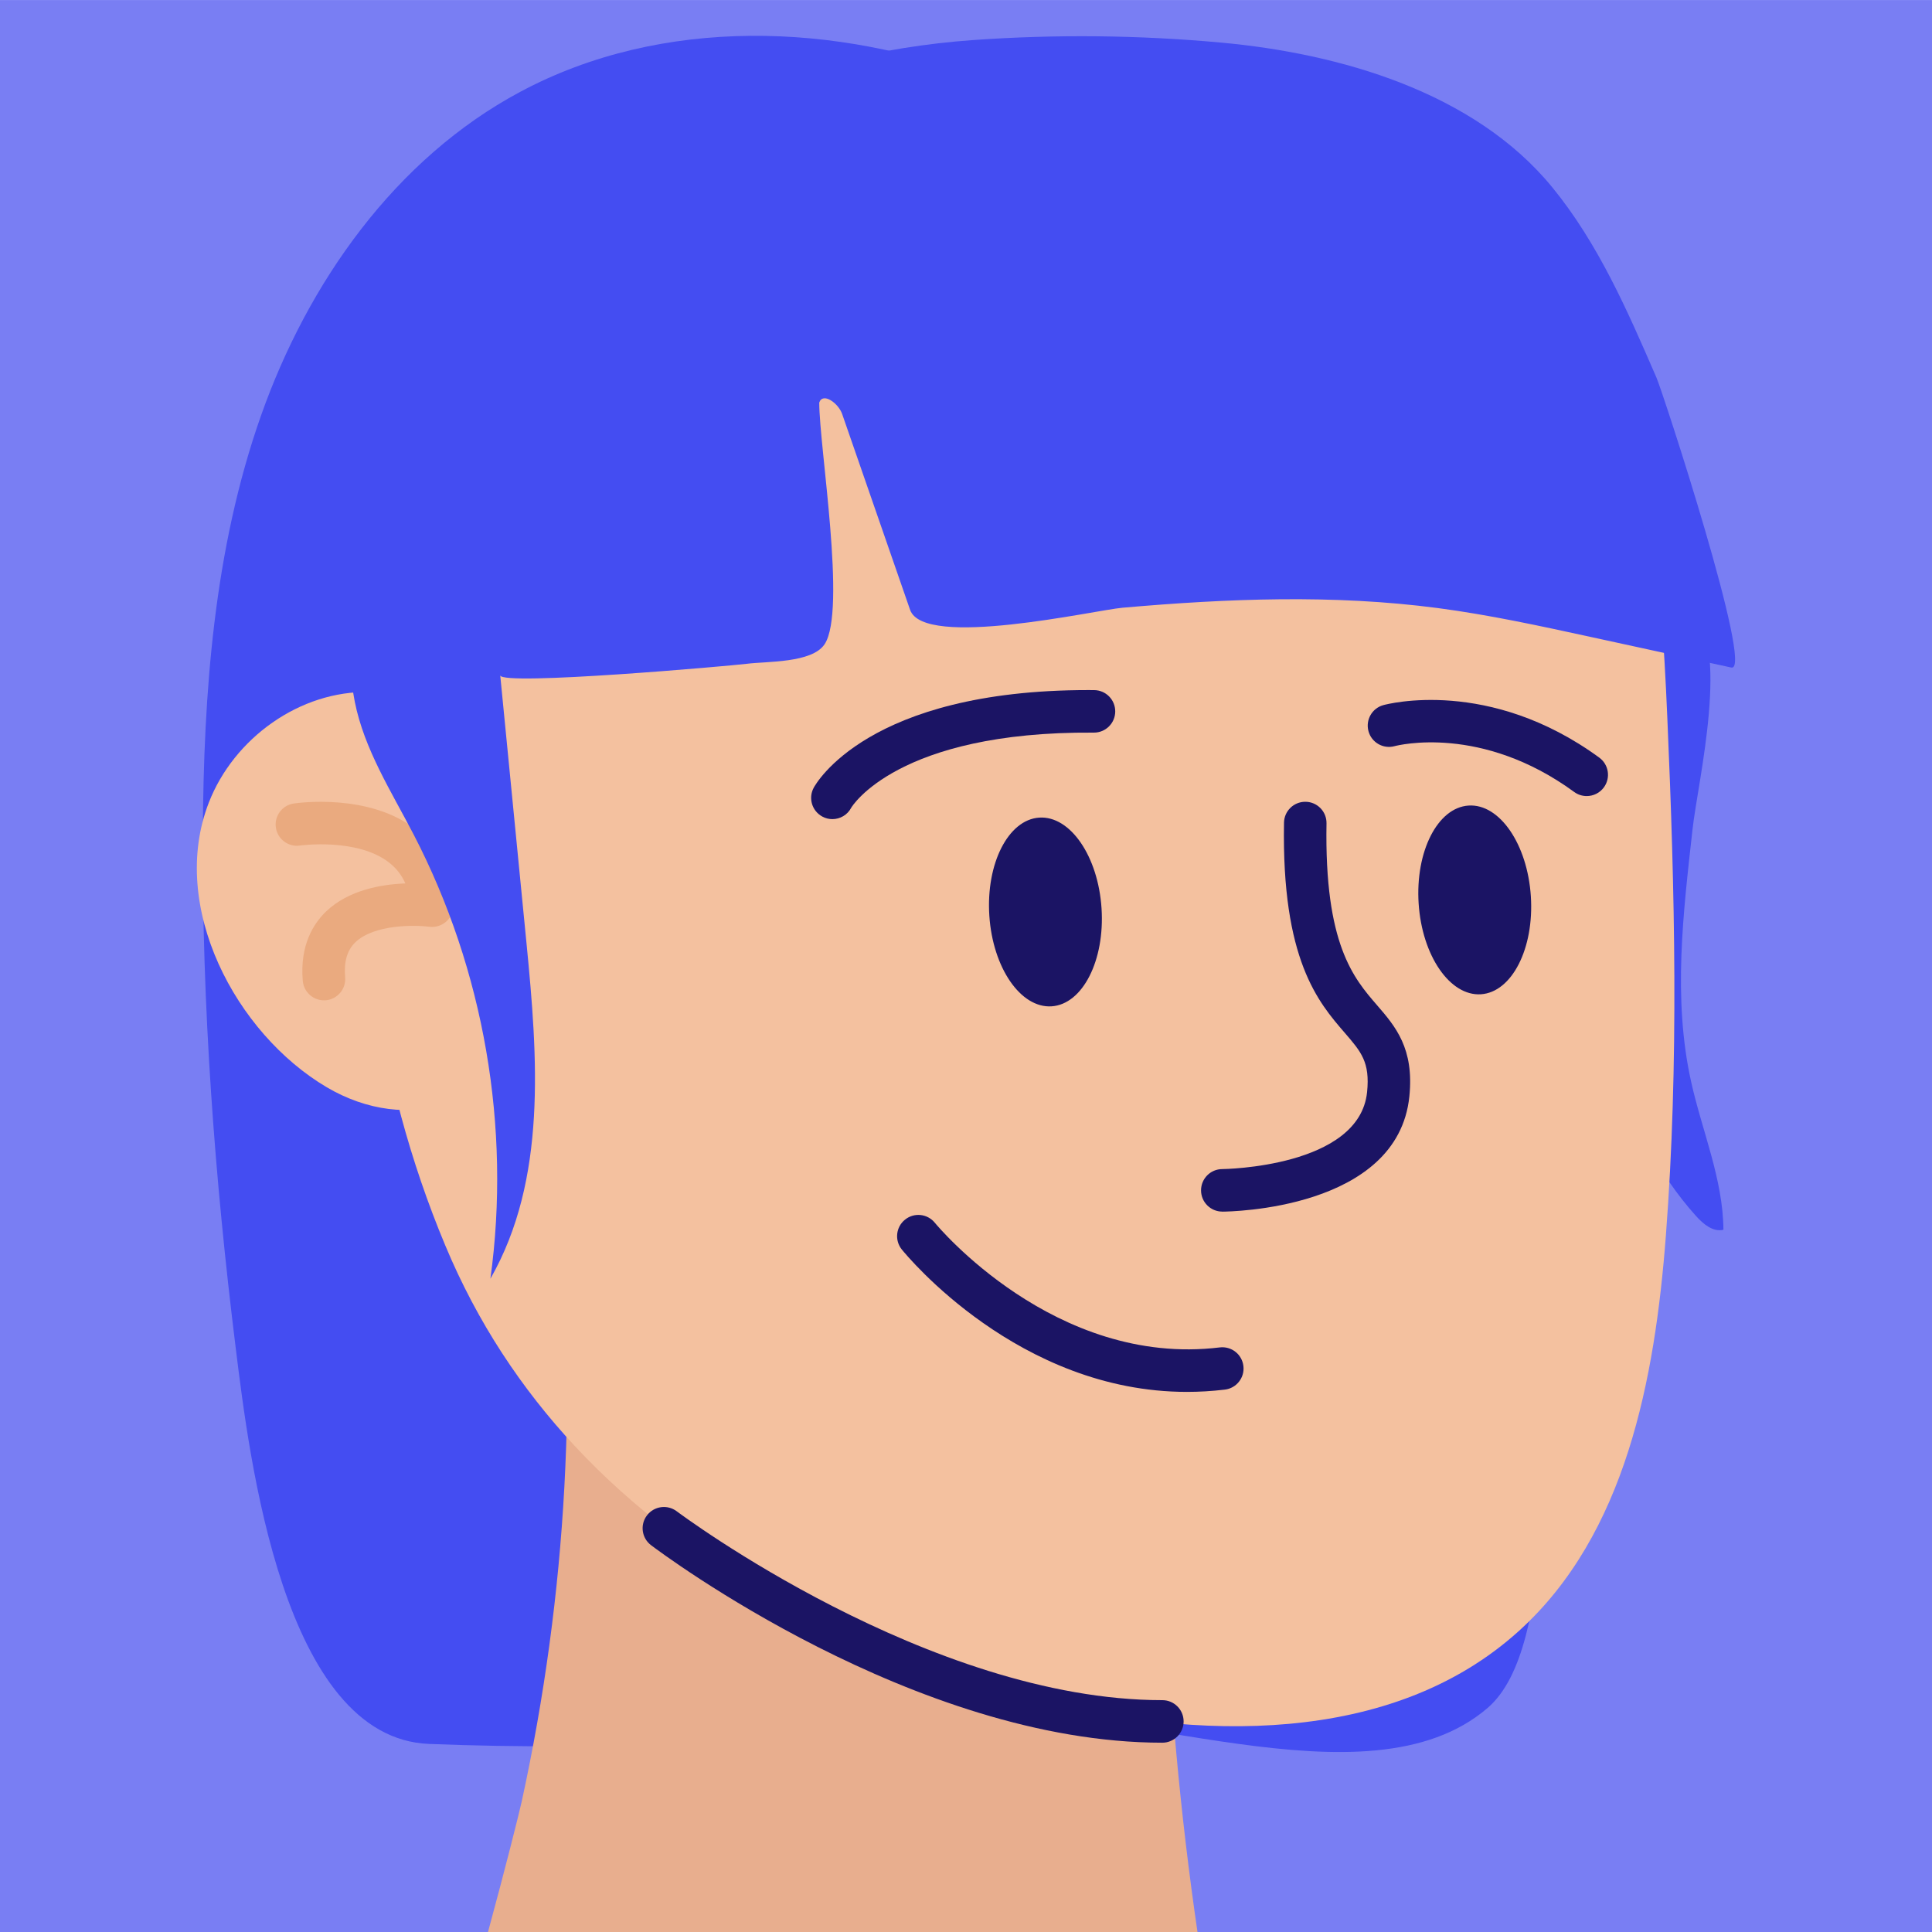
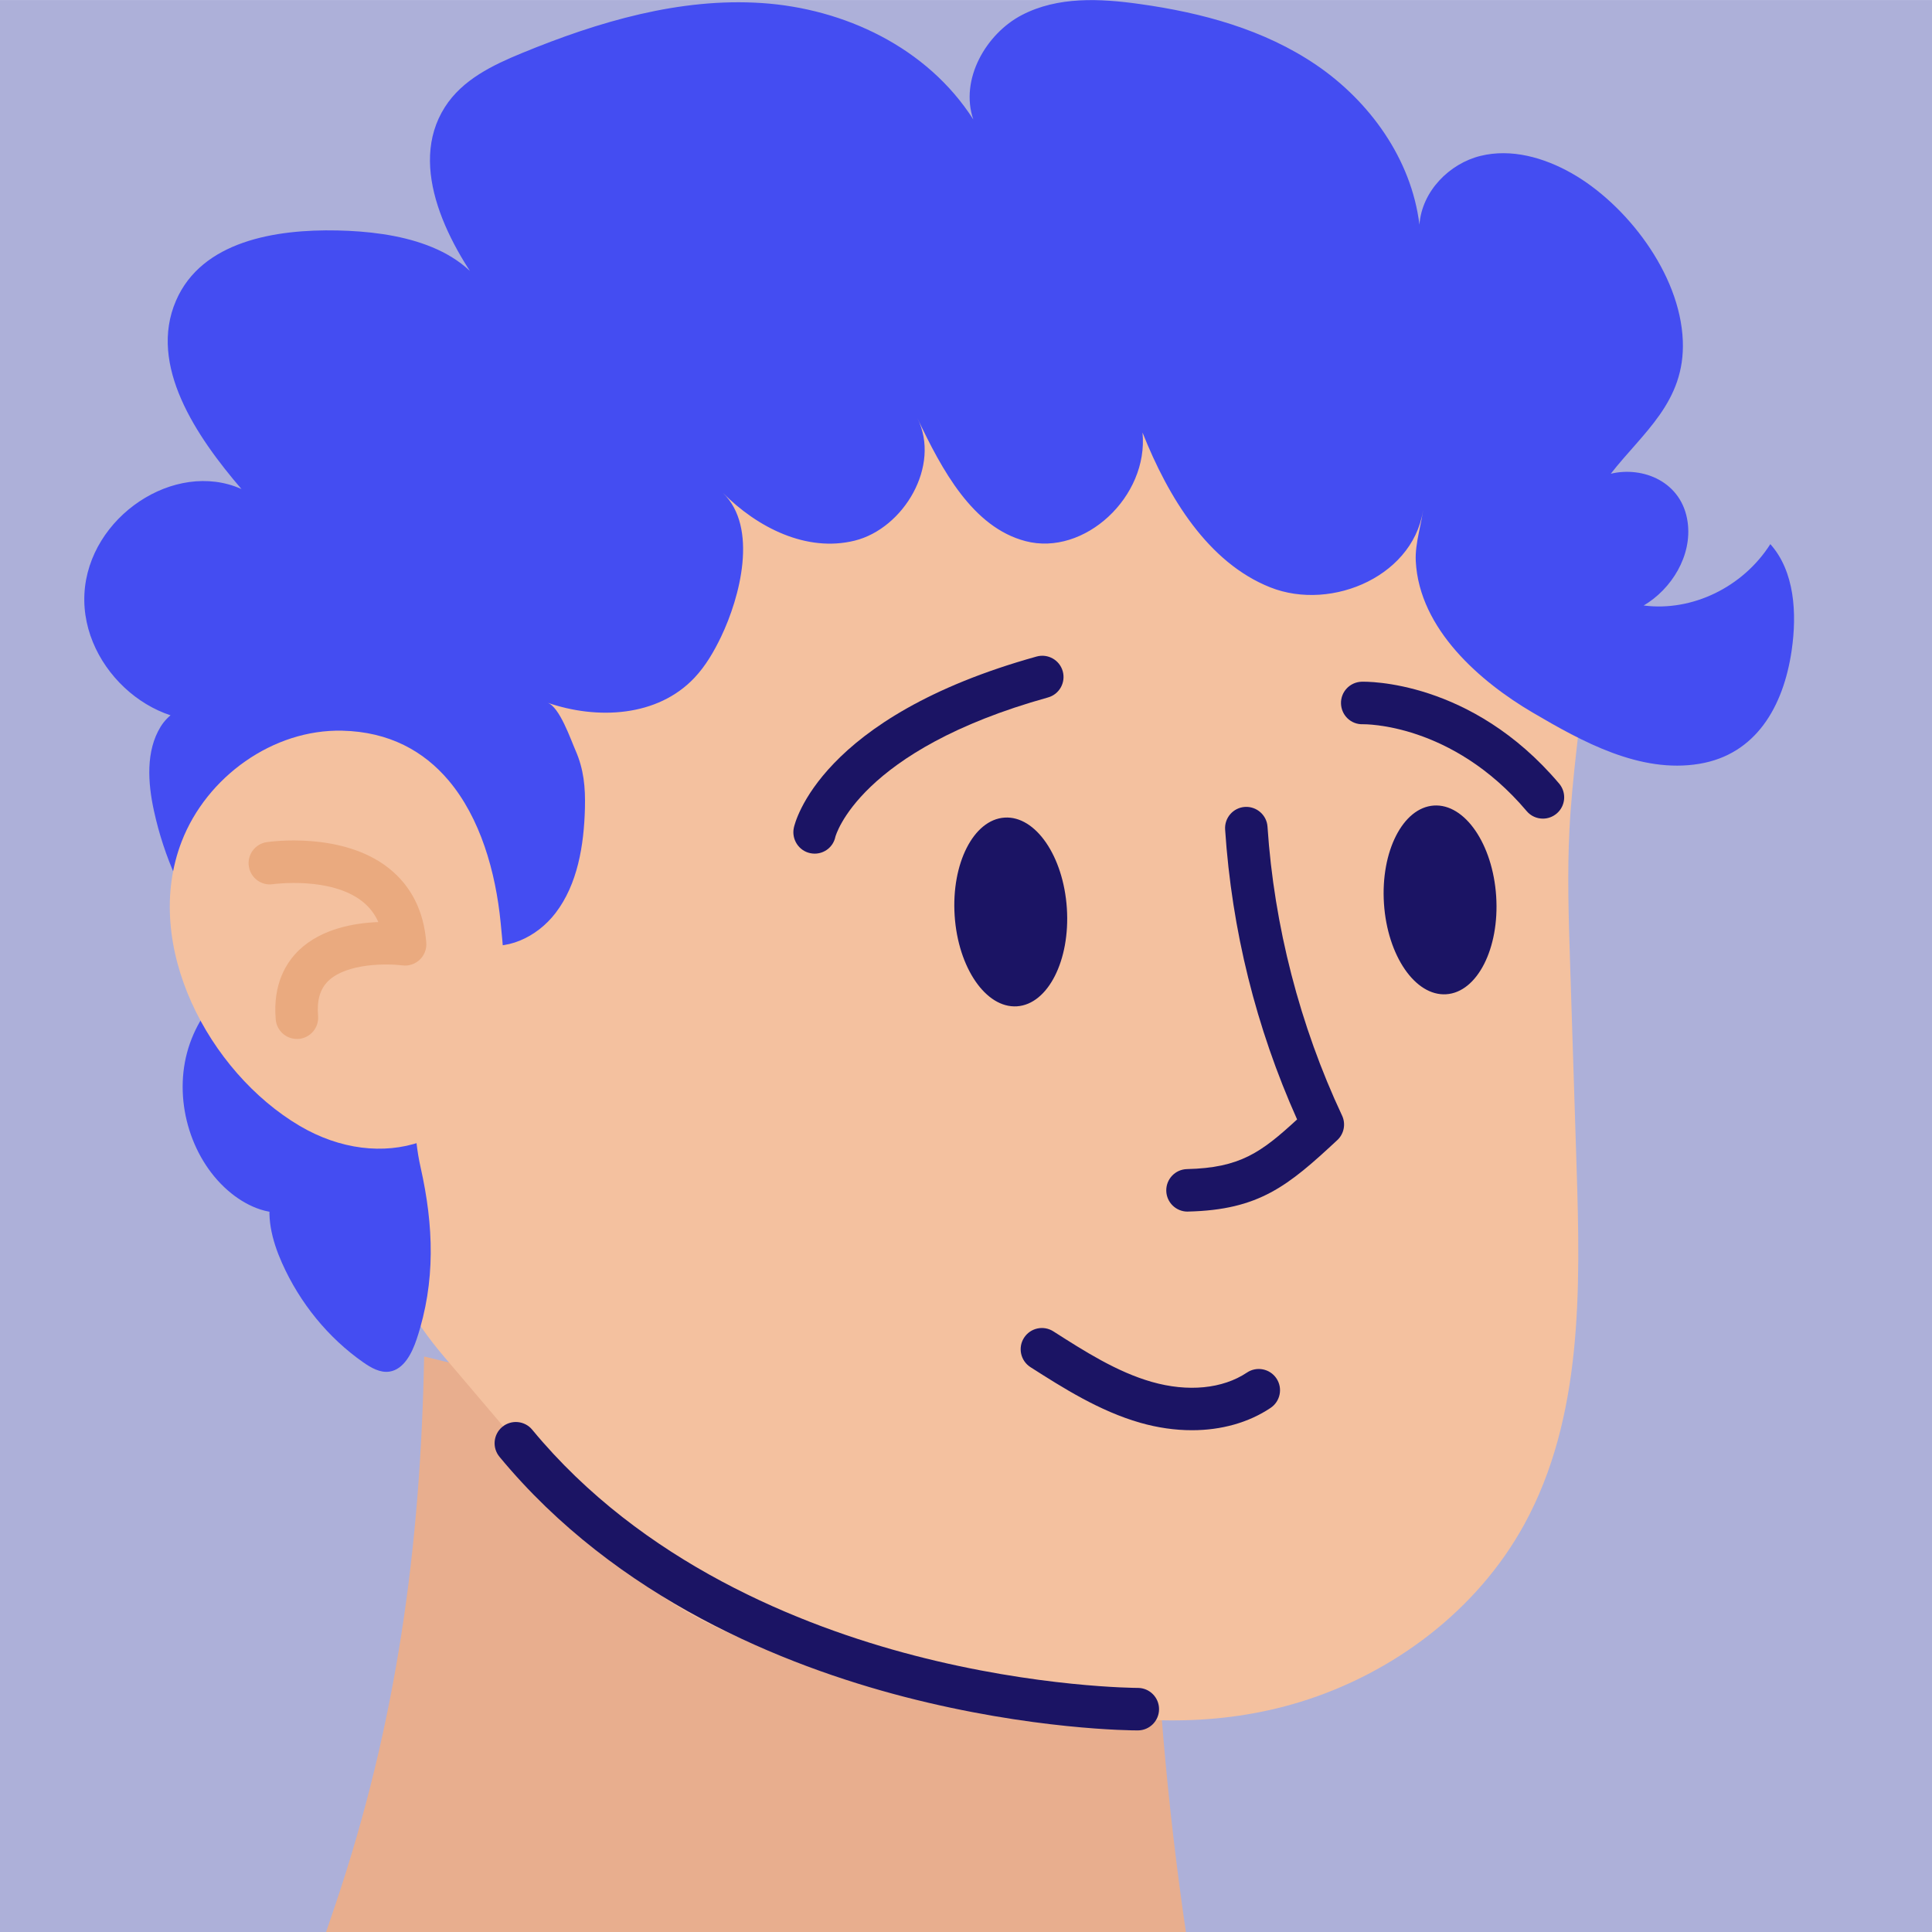
<svg xmlns="http://www.w3.org/2000/svg" width="500" height="500" viewBox="0 0 500 500" fill="none">
-   <path d="M500 0.01H0V500.01H500V0.01Z" fill="#797EF3" />
-   <path d="M309.91 500.01H126.29C130.74 483.7 134.35 469.25 135.02 466.22C140.87 439.41 144.57 412.21 146.05 384.92C146.82 370.77 147 356.59 146.58 342.43C146.29 332.62 141.82 316.94 146.27 307.59C154.79 289.66 194.4 310.71 211.99 313C242.2 316.94 272.92 315.09 303.23 313.25C298.62 375.5 300.88 438.16 309.91 500.01Z" fill="#797EF3" />
-   <path d="M437.65 279.9C440.48 292.71 445.92 305.13 446.02 318.26C443.3 318.92 440.77 316.75 438.9 314.67C419.13 292.64 412.85 261.89 408.7 232.58C406.14 214.48 399.57 184.42 408.15 167.28C412.52 158.55 428.34 148.4 437.38 156.8C448.07 166.75 439.45 201.83 438.03 214.6C435.62 236.26 432.88 258.34 437.65 279.9Z" fill="#444DF2" />
-   <path d="M281.72 33.45C273.29 28.66 264.54 24.43 255.47 20.87C216.74 5.69 171.25 4.15 134.57 23.8C102.3 41.09 79.7 73.08 67.53 107.61C55.36 142.14 52.68 179.27 52.49 215.87C52.25 260.37 55.54 304.84 61.02 348.99C64.52 377.23 73.26 449.83 111.05 451.33C157.44 453.16 204 450.86 249.99 444.5C289.16 439.09 353.7 468.91 385 442.01C403.69 425.94 396.87 368.19 404.89 344.88C414.64 316.56 421.91 287.11 422.78 257.17C423.93 217.7 413.66 177.95 393.53 143.98C382.82 125.91 369.45 109.53 355.19 94.11C333.56 70.73 309.29 49.11 281.72 33.45Z" fill="#444DF2" />
-   <path d="M309.91 500.01H126.29C130.74 483.7 134.35 469.25 135.02 466.22C140.87 439.41 144.57 412.21 146.05 384.92C146.82 370.77 147 356.59 146.58 342.43C146.29 332.62 141.82 316.94 146.27 307.59C154.79 289.66 194.4 310.71 211.99 313C242.2 316.94 272.92 315.09 303.23 313.25C298.62 375.5 300.88 438.16 309.91 500.01Z" fill="#E8AE8E" />
-   <path d="M148.73 374.2C179.29 407.02 221.37 427.83 266.54 439.49C309.54 450.59 360.17 451.9 393.09 422.09C420.75 397.05 428.29 356.97 431.13 319.76C434.53 275.18 433.45 230.38 431.5 185.72C430.65 166.3 429.62 146.75 424.96 127.89C417.91 99.37 400.3 61.47 372.42 48.81C338.74 33.52 298.39 29.49 261.95 33.61C235.58 36.59 208.75 39.75 184.51 50.52C162.73 60.2 134.5 72.55 122.87 94.16C108.12 121.56 99.73 153.24 96.16 184.02C90.74 230.7 97.07 278.88 115.22 322.28C123.53 342.21 134.96 359.42 148.73 374.2Z" fill="#F4C19F" />
-   <path d="M123.08 191.96C116.69 184.41 107.76 179.38 95.57 179.1C77.66 178.69 60.51 191.03 54.03 207.74C43.6 234.65 61.04 267.49 84.55 281.37C105.43 293.69 129.94 286.51 136.03 262.14C138.73 251.33 137.67 239.99 136.58 228.9C135.28 215.54 131.28 201.66 123.08 191.96Z" fill="#F4C19F" />
-   <path d="M83.83 258.88C81.01 258.88 78.61 256.72 78.36 253.86C77.55 244.54 81.2 238.94 84.4 235.88C90.23 230.31 98.74 228.86 104.91 228.63C103.98 226.52 102.62 224.76 100.81 223.32C92.59 216.78 77.81 218.8 77.66 218.82C74.66 219.28 71.85 217.21 71.4 214.21C70.94 211.21 73.01 208.4 76.01 207.95C76.8 207.83 95.58 205.12 107.65 214.71C113.43 219.31 116.69 225.79 117.32 233.96C117.45 235.61 116.82 237.24 115.62 238.38C114.41 239.52 112.76 240.05 111.11 239.84C107.45 239.37 96.86 239.17 91.98 243.85C89.84 245.91 88.97 248.87 89.32 252.91C89.58 255.94 87.34 258.6 84.32 258.87C84.15 258.87 83.99 258.88 83.83 258.88Z" fill="#EAAA7F" />
-   <path d="M213.44 166.67C213.41 166.71 213.39 166.75 213.36 166.79C210.06 171.62 198.39 171.14 193.35 171.78C189.16 172.31 129.74 177.57 129.46 174.78C131.73 197.93 134 221.09 136.27 244.24C139.15 273.66 141.6 305.26 126.92 330.92C132.29 291.79 125.25 251.05 107.06 215.99C101.27 204.82 94.28 193.96 91.82 181.62C89.71 171 91.12 160 93.36 149.41C98.96 123.03 109.77 97.77 124.99 75.51C152.94 34.65 203.66 13.79 251.81 10.37C273.21 8.85 294.73 9.07 316.09 11.03C346.69 13.84 381.54 23.8 401.74 48.49C413.63 63.03 421.24 80.51 428.7 97.75C430.4 101.68 454.06 174.07 448.07 172.76C435.89 170.11 423.72 167.46 411.54 164.81C398.47 161.97 385.39 159.12 372.13 157.37C345.04 153.8 317.65 154.9 290.51 157.28C283.4 157.9 239.07 168.03 235.53 157.82C229.67 140.92 223.8 124.02 217.94 107.12C216.98 104.36 212.95 101.42 212.02 104.19C212.04 115.8 219.1 157.92 213.44 166.67Z" fill="#444DF2" />
-   <path d="M316.33 313.56C313.3 313.56 310.84 311.11 310.83 308.08C310.82 305.04 313.27 302.57 316.3 302.56C316.66 302.56 351.8 302.12 353.8 282.64C354.59 274.9 352.27 272.21 348.06 267.34C341.14 259.34 331.67 248.38 332.3 212.9C332.35 209.9 334.8 207.5 337.8 207.5C337.83 207.5 337.87 207.5 337.9 207.5C340.94 207.55 343.36 210.06 343.3 213.1C342.74 244.38 350.3 253.12 356.38 260.15C361.12 265.63 366.02 271.31 364.74 283.77C361.73 313.05 318.2 313.56 316.35 313.57C316.35 313.56 316.34 313.56 316.33 313.56Z" fill="#1B1464" />
-   <path d="M272.161 260.436C280.179 259.909 285.962 248.55 285.077 235.064C284.192 221.578 276.974 211.072 268.955 211.598C260.936 212.125 255.153 223.484 256.038 236.97C256.924 250.456 264.142 260.962 272.161 260.436Z" fill="#1B1464" />
-   <path d="M383.267 257.315C391.285 256.789 397.068 245.429 396.183 231.943C395.298 218.457 388.08 207.951 380.061 208.478C372.042 209.004 366.259 220.363 367.144 233.849C368.029 247.335 375.248 257.841 383.267 257.315Z" fill="#1B1464" />
-   <path d="M410.64 206.02C409.51 206.02 408.38 205.68 407.4 204.96C383.39 187.41 361.8 192.87 360.89 193.11C357.96 193.89 354.95 192.16 354.16 189.23C353.37 186.31 355.08 183.3 357.99 182.49C359.1 182.19 385.41 175.26 413.89 196.07C416.34 197.86 416.88 201.3 415.09 203.76C414.01 205.24 412.34 206.02 410.64 206.02Z" fill="#1B1464" />
-   <path d="M215.42 211.99C214.56 211.99 213.68 211.79 212.86 211.35C210.17 209.93 209.14 206.61 210.56 203.92C211.11 202.88 224.58 178.59 281.65 178.59C282.15 178.59 282.65 178.59 283.16 178.6C286.2 178.62 288.64 181.1 288.62 184.14C288.6 187.16 286.14 189.6 283.12 189.6C283.11 189.6 283.09 189.6 283.08 189.6C232.2 189.23 220.39 208.85 220.29 209.05C219.31 210.92 217.4 211.99 215.42 211.99Z" fill="#1B1464" />
-   <path d="M307.18 360.22C263.65 360.22 234.69 324.97 233.39 323.37C231.48 321.01 231.85 317.54 234.22 315.64C236.58 313.73 240.04 314.1 241.95 316.47C242.4 317.02 272.95 353.91 315.67 348.71C318.69 348.35 321.43 350.49 321.79 353.51C322.16 356.52 320.01 359.27 316.99 359.63C313.65 360.03 310.37 360.22 307.18 360.22Z" fill="#1B1464" />
-   <path d="M300.81 451.01C236.7 451.01 171.24 401.98 168.49 399.89C166.07 398.06 165.59 394.61 167.43 392.19C169.26 389.77 172.71 389.29 175.14 391.12C175.79 391.61 240.44 440 300.82 440C303.86 440 306.32 442.46 306.32 445.5C306.32 448.54 303.85 451.01 300.81 451.01Z" fill="#1B1464" />
+   <path d="M500 0.01H0V500.01H500V0.01Z" fill="#ADB0D9" />
+   <path d="M306.91 500.01H84.39C85.18 497.66 85.99 495.32 86.78 492.98C102.66 445.93 108.85 400.38 109.76 351.06C166.1 365.4 225.27 359.25 283.4 358.65C305.03 358.43 297.76 375.36 298.04 391.11C298.38 410.8 299.4 430.48 301.1 450.1C302.54 466.79 304.48 483.44 306.91 500.01Z" fill="#ADB0D9" />
+   <path d="M306.91 500.01H84.39C85.18 497.66 85.99 495.32 86.78 492.98C102.66 445.93 108.85 400.38 109.76 351.06C166.1 365.4 225.27 359.25 283.4 358.65C305.03 358.43 297.76 375.36 298.04 391.11C298.38 410.8 299.4 430.48 301.1 450.1C302.54 466.79 304.48 483.44 306.91 500.01Z" fill="#E8AE8E" />
+   <path d="M149.1 391.33C149.46 391.76 149.83 392.19 150.19 392.61C154.83 398.07 159.5 403.56 164.96 408.21C193.43 432.43 237.74 435.21 272.81 442.05C294.11 446.2 315.43 446.91 336.42 440.48C360.62 433.06 382.33 416.7 394.49 394.5C409.63 366.84 409.02 333.58 408.02 302.06C407.45 284.17 406.88 266.29 406.31 248.4C405.95 237.18 405.6 225.95 406.17 214.74C407.57 187.11 414.79 158.77 408.83 131.23C403.88 108.37 384.76 84.51 363.42 74.82C329.74 59.53 289.39 55.5 252.95 59.62C226.58 62.6 199.75 65.76 175.51 76.53C153.73 86.21 125.5 98.56 113.87 120.17C99.12 147.57 90.73 179.25 87.16 210.03C84.21 235.47 84.74 261.32 88.77 286.62C92.58 310.55 98.95 332.32 114.77 350.93C126.2 364.4 137.65 377.86 149.1 391.33Z" fill="#F4C19F" />
+   <path d="M307.33 313.56C304.35 313.56 301.9 311.18 301.83 308.19C301.76 305.15 304.16 302.63 307.2 302.56C320.91 302.24 326.38 298.27 335.69 289.71C325.05 265.94 318.79 240.72 317.06 214.68C316.86 211.65 319.15 209.03 322.18 208.83C325.19 208.64 327.83 210.92 328.03 213.95C329.73 239.59 336.4 265.44 347.32 288.7C348.34 290.86 347.84 293.43 346.09 295.06C333.35 306.92 325.85 313.13 307.45 313.55C307.42 313.56 307.38 313.56 307.33 313.56Z" fill="#1B1464" />
+   <path d="M263.185 260.433C271.204 259.907 276.987 248.548 276.102 235.062C275.216 221.576 267.998 211.07 259.979 211.596C251.961 212.122 246.178 223.482 247.063 236.968C247.948 250.454 255.166 260.96 263.185 260.433Z" fill="#1B1464" />
+   <path d="M374.291 257.312C382.31 256.786 388.093 245.427 387.208 231.941C386.322 218.455 379.104 207.949 371.085 208.475C363.067 209.001 357.284 220.361 358.169 233.847C359.054 247.333 366.272 257.839 374.291 257.312Z" fill="#1B1464" />
+   <path d="M399.3 211.86C397.74 211.86 396.18 211.2 395.1 209.91C375.72 186.99 352.94 187.44 352.72 187.43C349.65 187.54 347.15 185.14 347.05 182.1C346.95 179.06 349.34 176.53 352.38 176.43C353.52 176.4 380.73 175.86 403.51 202.8C405.47 205.12 405.18 208.59 402.86 210.55C401.81 211.43 400.55 211.86 399.3 211.86Z" fill="#1B1464" />
+   <path d="M210.84 220.92C210.46 220.92 210.08 220.88 209.69 220.8C206.72 220.18 204.82 217.22 205.44 214.25C205.68 213.09 212.05 185.56 268.27 169.91C271.2 169.1 274.23 170.81 275.04 173.73C275.85 176.66 274.14 179.69 271.22 180.5C222.24 194.14 216.25 216.36 216.19 216.58C215.64 219.18 213.38 220.92 210.84 220.92Z" fill="#1B1464" />
+   <path d="M308.47 370.14C304.12 370.14 299.6 369.5 295.06 368.2C284.49 365.17 275.03 359.14 266.69 353.82C264.13 352.19 263.38 348.78 265.01 346.23C266.64 343.67 270.04 342.92 272.6 344.55C280.68 349.71 289.04 355.05 298.07 357.63C307.44 360.31 316.42 359.43 322.71 355.22C325.23 353.53 328.65 354.21 330.34 356.73C332.03 359.25 331.35 362.67 328.83 364.36C323.13 368.18 316.07 370.14 308.47 370.14Z" fill="#1B1464" />
+   <path d="M108.86 302.15C105.05 285.33 109.26 266.31 110.09 249.17C110.2 247 110.39 244.61 111.83 243.08C114.75 239.97 119.52 242.75 123.46 244.05C130.76 246.45 138.95 242.59 143.78 236.28C149.48 228.84 151.13 218.78 151.38 209.17C151.52 203.73 151.08 199.09 148.95 194.22C147.66 191.29 144.83 182.95 141.69 181.86C154.56 186.3 170.18 185.56 179.75 175.38C182.61 172.34 184.77 168.63 186.61 164.8C191.5 154.6 196.31 136.49 187.08 127.55C195.99 136.52 208.72 143 221.18 139.92C233.89 136.77 243.54 120.5 237.42 108.22C243.77 121.63 251.71 136.45 265.39 140.04C280.61 144.04 297.3 128.56 295.68 111.94C302.38 128.78 312.65 145.6 328.73 152C344.8 158.4 366.83 148.78 368.48 130.57C368.04 135.35 366.16 140.46 366.4 145.21C367.3 162.91 383.25 176.53 396.62 184.39C409.42 191.91 424.45 200.24 439.81 197.67C454.34 195.25 461.54 183.01 463.68 168.34C465.08 158.73 464.46 147.86 458.16 140.82C451.08 151.96 437.92 158.33 425.39 156.7C432.6 152.45 437.97 143.8 436.76 135.12C435.32 124.69 425.23 120.6 416.87 122.6C425.19 111.94 436.13 104.01 435.51 88.19C434.82 70.64 420.68 52.75 406.81 44.87C399.58 40.76 391.11 38.38 383.13 40.35C375.15 42.32 367.98 49.44 367.35 58.15C365.26 41.05 354.35 26.16 340.73 16.87C327.11 7.58 310.99 3.28 294.95 1.04C284.69 -0.4 273.78 -0.95 264.48 3.88C255.18 8.71 248.35 20.56 251.89 30.92C239.92 12.19 218.39 2.2 197.17 0.79C175.95 -0.62 154.91 5.58 135.07 13.74C127.52 16.85 119.66 20.6 115.12 27.74C105.31 43.18 116.06 63.73 127.27 78.03C120.59 63.35 102.6 59.97 87.3 59.64C71.35 59.3 52.23 62.37 45.55 77.81C38.3 94.55 50.82 112.97 62.49 126.56C45.24 118.85 22.88 133.77 21.85 153.68C20.82 173.59 41.5 191.05 59.45 185.4C55.1 179.51 45.41 181.81 41.56 188.09C37.71 194.36 38.25 202.58 39.85 209.88C42.44 221.75 47.47 233.01 54.47 242.65C59.86 250.07 71.76 256.02 76.16 247.89C63.44 249.13 51.91 259.32 48.41 272.42C44.91 285.51 49.68 300.66 59.88 308.85C64.41 312.49 70.26 314.84 75.77 313.42C81.28 312 85.84 305.86 84.45 300C78.92 297.53 72.33 302.23 70.49 308.31C68.65 314.39 70.4 321.06 72.97 326.83C77.6 337.24 84.96 346.24 93.99 352.56C96.04 353.99 98.38 355.34 100.8 354.97C104.49 354.41 106.61 350.26 107.85 346.52C112.79 331.66 112.23 317.17 108.86 302.15Z" fill="#444DF2" />
+   <path d="M116.08 201.96C109.69 194.41 100.76 189.38 88.57 189.1C70.66 188.69 53.51 201.03 47.03 217.74C36.6 244.65 54.04 277.49 77.55 291.37C98.43 303.69 122.94 296.51 129.03 272.14C131.73 261.33 130.67 249.99 129.58 238.9C128.28 225.54 124.28 211.66 116.08 201.96Z" fill="#F4C19F" />
+   <path d="M76.83 268.88C74.01 268.88 71.61 266.72 71.36 263.86C70.55 254.54 74.2 248.94 77.4 245.88C83.23 240.31 91.74 238.86 97.91 238.63C96.98 236.52 95.62 234.76 93.81 233.32C85.59 226.78 70.81 228.8 70.66 228.82C67.66 229.29 64.85 227.21 64.4 224.21C63.94 221.21 66.01 218.4 69.01 217.95C69.8 217.83 88.58 215.12 100.65 224.71C106.43 229.31 109.69 235.79 110.32 243.96C110.45 245.61 109.82 247.24 108.62 248.38C107.41 249.52 105.76 250.05 104.11 249.84C100.45 249.37 89.86 249.17 84.98 253.85C82.84 255.91 81.97 258.87 82.32 262.91C82.58 265.94 80.34 268.6 77.32 268.87C77.15 268.87 76.99 268.88 76.83 268.88Z" fill="#EAAA7F" />
+   <path d="M294.44 447.83C292.89 447.83 267.07 447.69 233.98 439.12C202.98 431.09 159.64 413.79 129.26 377.01C127.33 374.67 127.66 371.2 130 369.27C132.34 367.34 135.81 367.67 137.74 370.01C166.18 404.44 207.12 420.76 236.45 428.4C268.52 436.75 294.14 436.83 294.46 436.83C297.5 436.83 299.96 439.29 299.96 442.32C299.96 445.36 297.51 447.82 294.47 447.83C294.47 447.83 294.46 447.83 294.44 447.83Z" fill="#1B1464" />
</svg>
